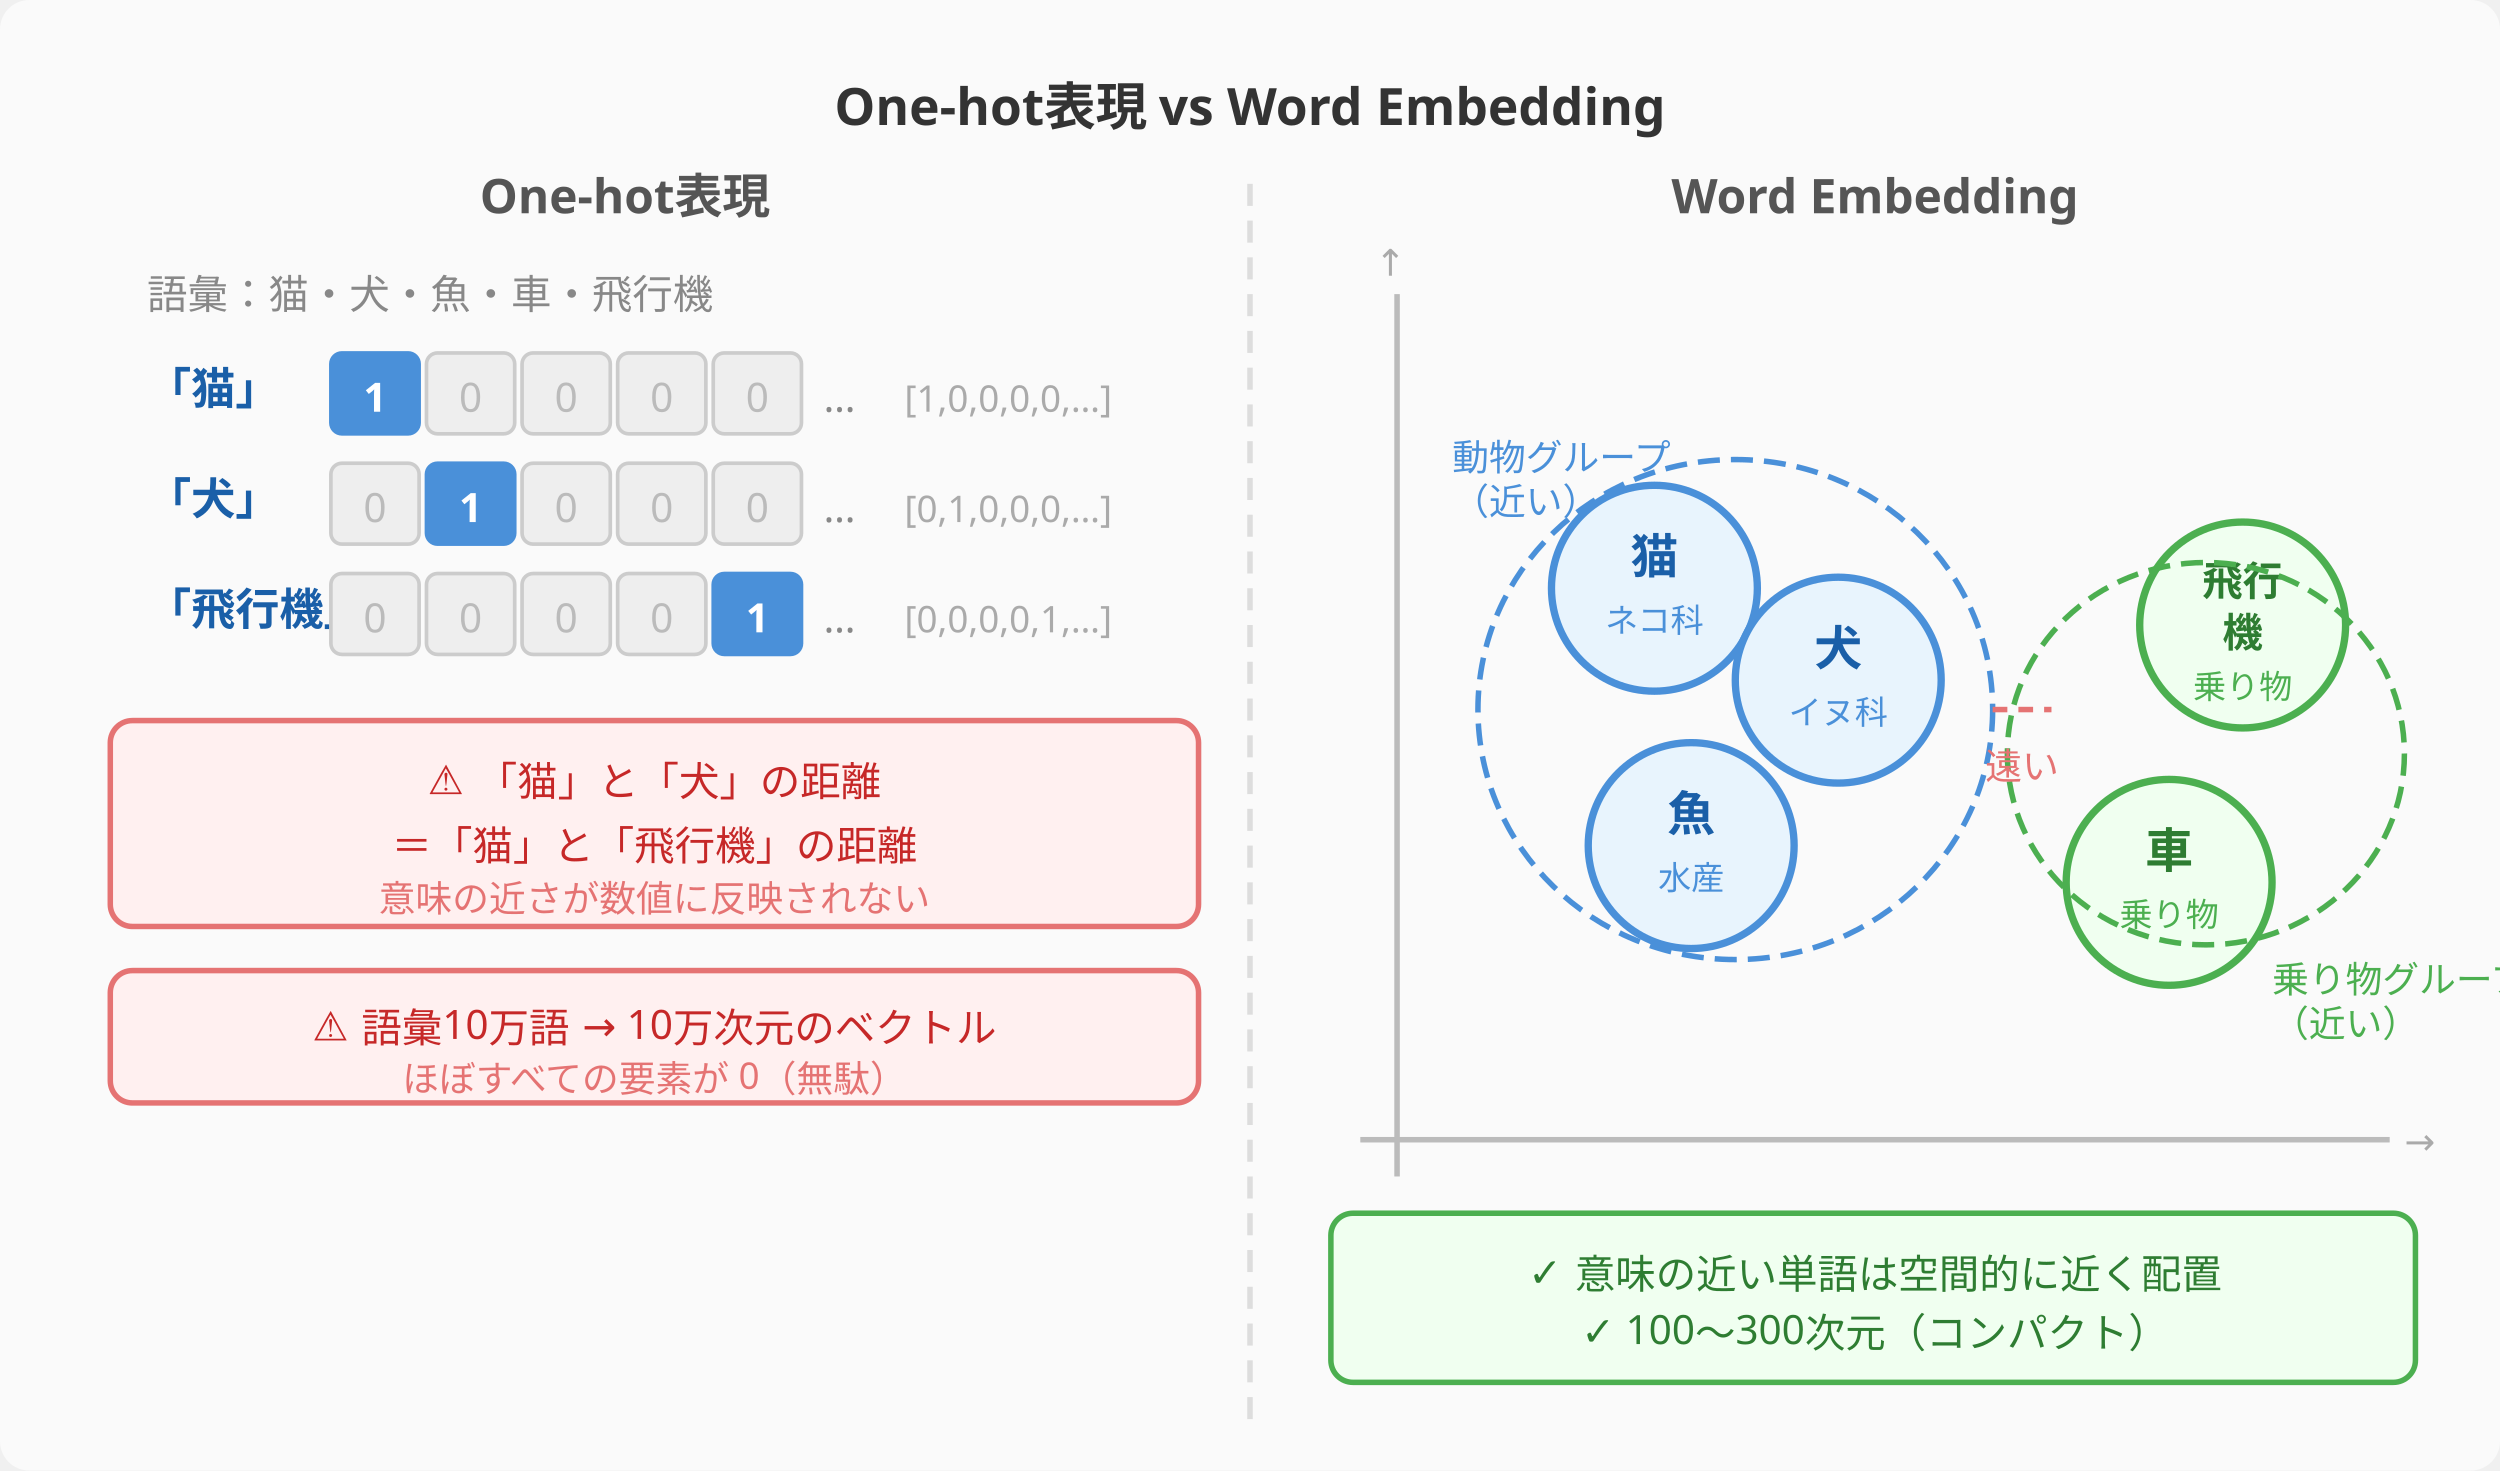
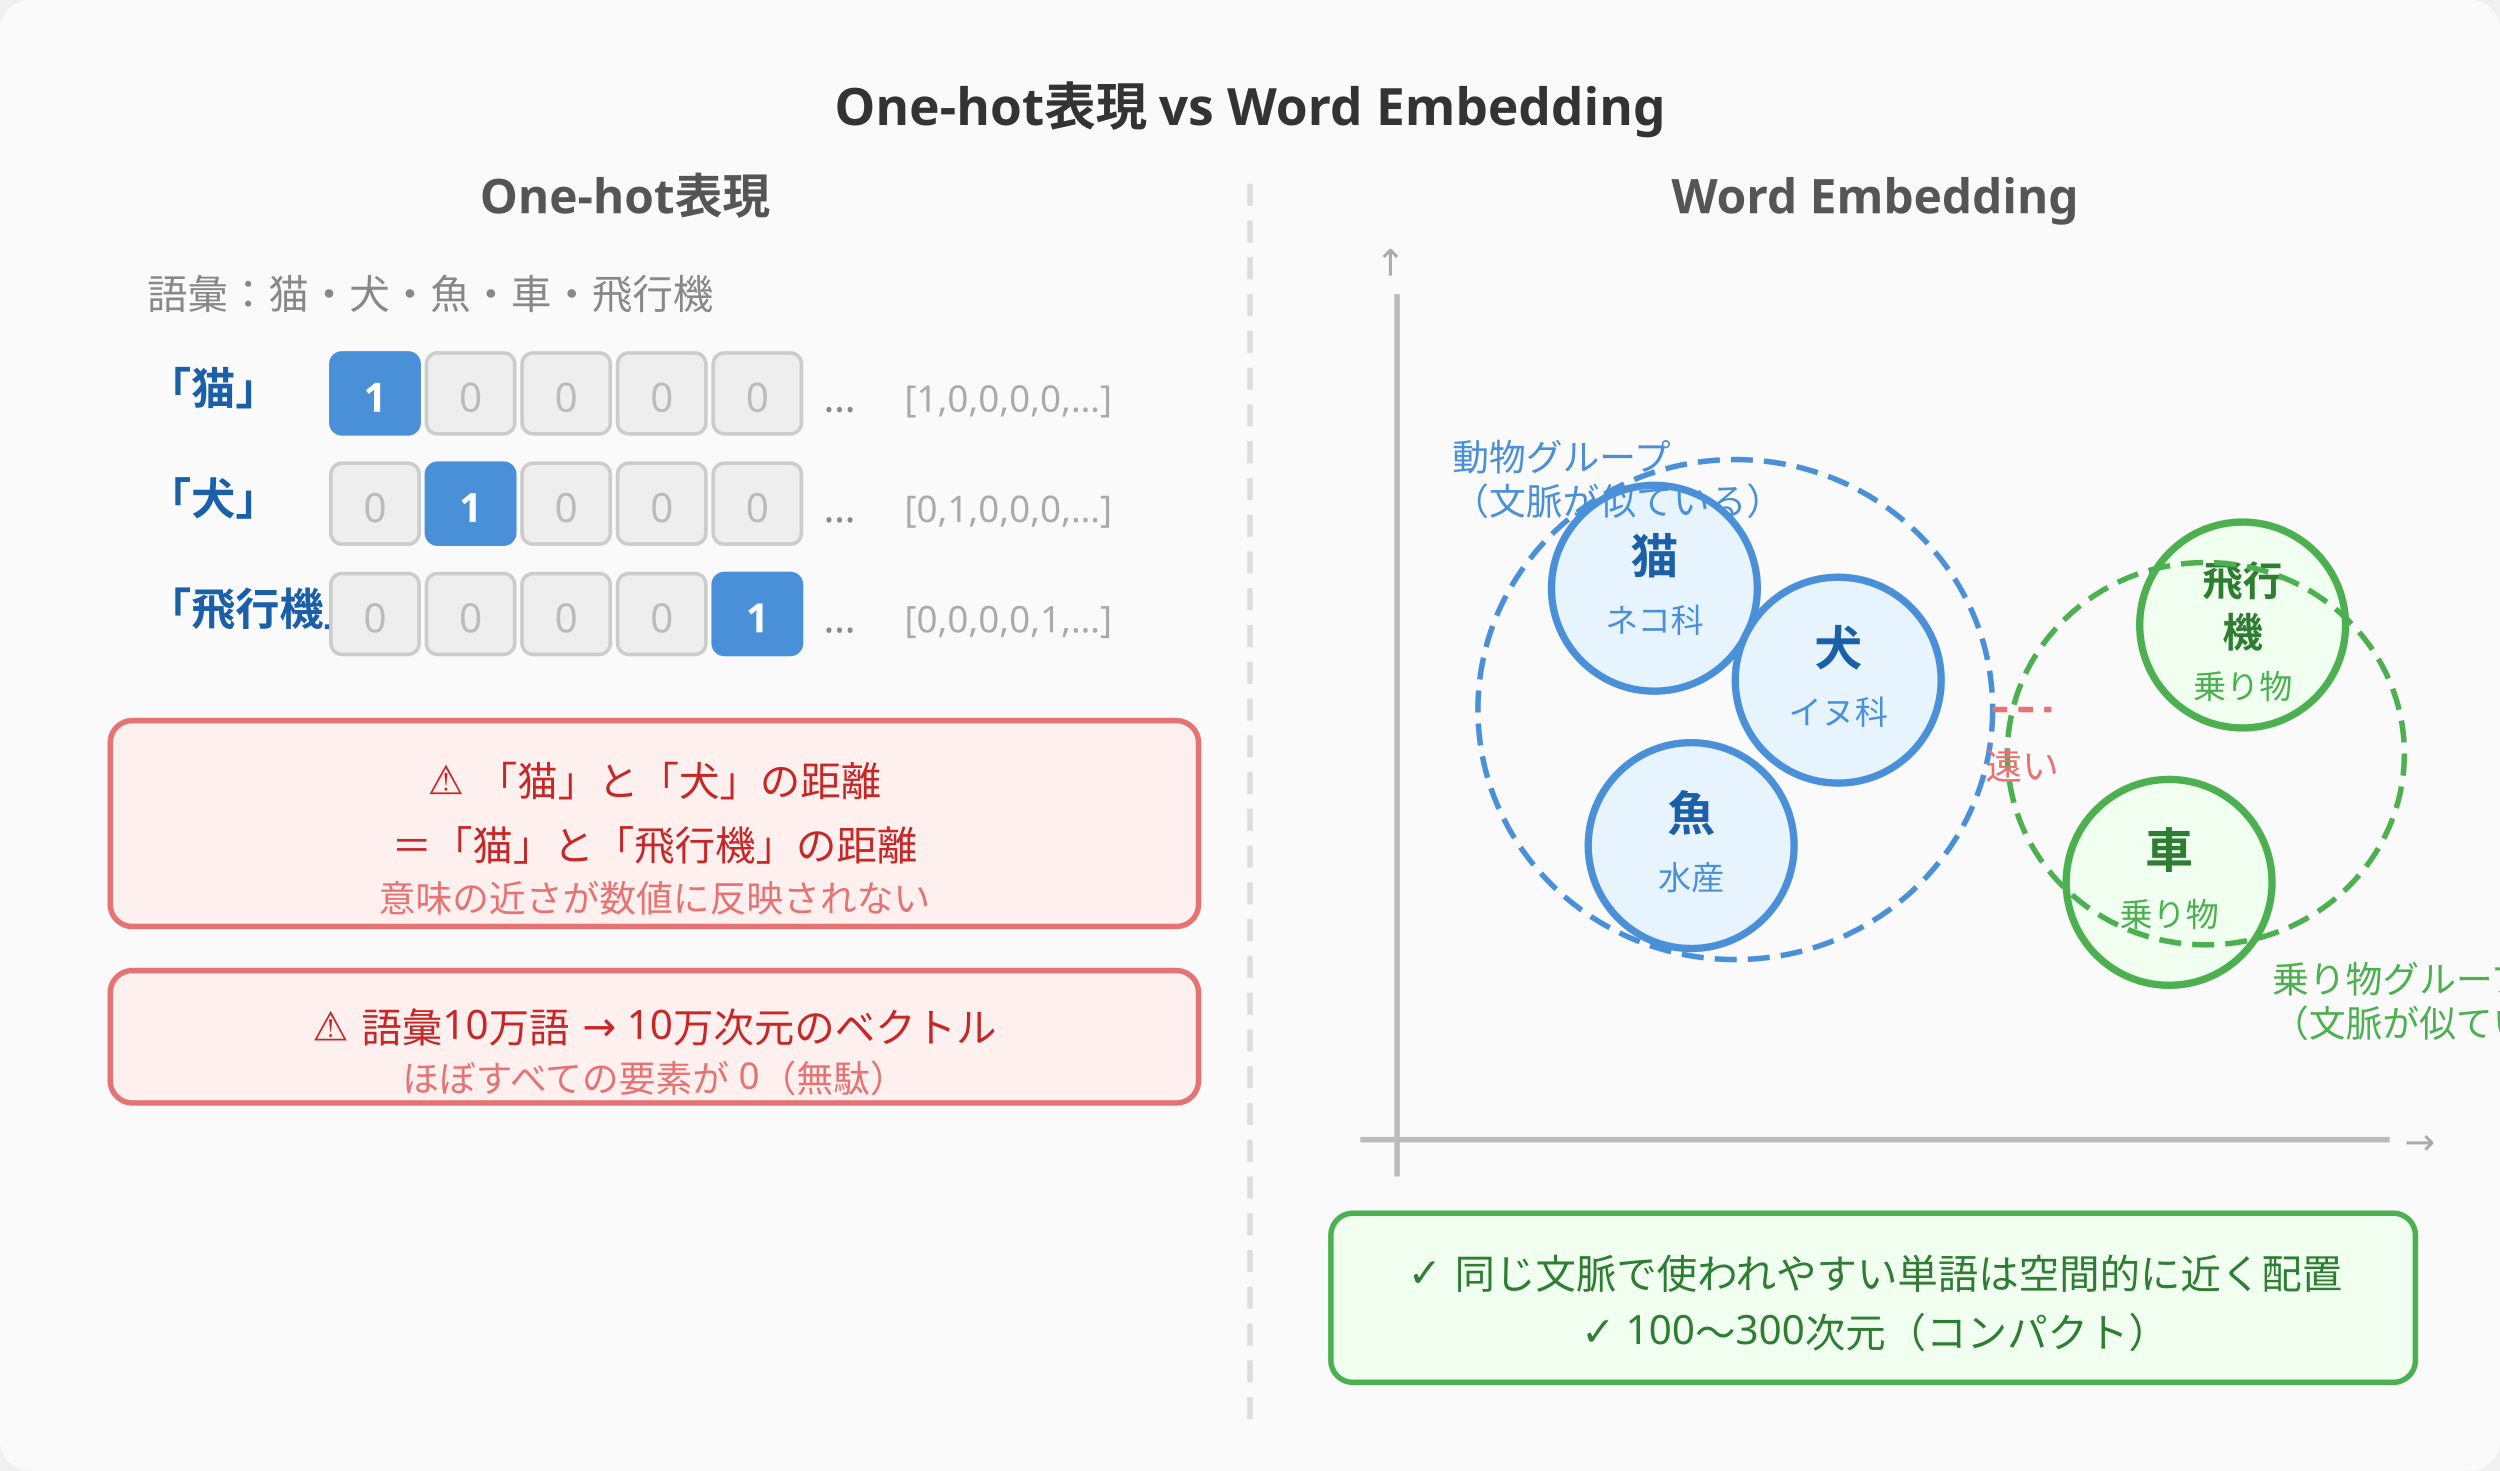
<svg xmlns="http://www.w3.org/2000/svg" viewBox="0 0 680 400" width="100%" font-family="'Hiragino Kaku Gothic Pro', 'Meiryo', sans-serif">
  <rect width="680" height="400" fill="#fafafa" rx="8" />
  <text x="340" y="34" text-anchor="middle" font-size="14" font-weight="bold" fill="#333">One-hot表現 vs Word Embedding</text>
  <line x1="340" y1="50" x2="340" y2="390" stroke="#ddd" stroke-width="1.5" stroke-dasharray="6,4" />
  <text x="170" y="58" text-anchor="middle" font-size="13" font-weight="bold" fill="#555">One-hot表現</text>
  <text x="40" y="84" font-size="11" fill="#888">語彙：猫・犬・魚・車・飛行機</text>
  <text x="40" y="110" font-size="12" fill="#1a5fa8" font-weight="bold">「猫」</text>
  <rect x="90" y="96" width="24" height="22" rx="3" fill="#4a90d9" stroke="#4a90d9" />
  <text x="102" y="112" text-anchor="middle" font-size="11" fill="#fff" font-weight="bold">1</text>
  <rect x="116" y="96" width="24" height="22" rx="3" fill="#eee" stroke="#ccc" />
  <text x="128" y="112" text-anchor="middle" font-size="11" fill="#bbb">0</text>
  <rect x="142" y="96" width="24" height="22" rx="3" fill="#eee" stroke="#ccc" />
  <text x="154" y="112" text-anchor="middle" font-size="11" fill="#bbb">0</text>
  <rect x="168" y="96" width="24" height="22" rx="3" fill="#eee" stroke="#ccc" />
  <text x="180" y="112" text-anchor="middle" font-size="11" fill="#bbb">0</text>
  <rect x="194" y="96" width="24" height="22" rx="3" fill="#eee" stroke="#ccc" />
  <text x="206" y="112" text-anchor="middle" font-size="11" fill="#bbb">0</text>
  <text x="224" y="112" font-size="11" fill="#888">…</text>
  <text x="246" y="112" font-size="10" fill="#aaa">[1,0,0,0,0,…]</text>
  <text x="40" y="140" font-size="12" fill="#1a5fa8" font-weight="bold">「犬」</text>
  <rect x="90" y="126" width="24" height="22" rx="3" fill="#eee" stroke="#ccc" />
  <text x="102" y="142" text-anchor="middle" font-size="11" fill="#bbb">0</text>
  <rect x="116" y="126" width="24" height="22" rx="3" fill="#4a90d9" stroke="#4a90d9" />
  <text x="128" y="142" text-anchor="middle" font-size="11" fill="#fff" font-weight="bold">1</text>
  <rect x="142" y="126" width="24" height="22" rx="3" fill="#eee" stroke="#ccc" />
  <text x="154" y="142" text-anchor="middle" font-size="11" fill="#bbb">0</text>
  <rect x="168" y="126" width="24" height="22" rx="3" fill="#eee" stroke="#ccc" />
  <text x="180" y="142" text-anchor="middle" font-size="11" fill="#bbb">0</text>
  <rect x="194" y="126" width="24" height="22" rx="3" fill="#eee" stroke="#ccc" />
  <text x="206" y="142" text-anchor="middle" font-size="11" fill="#bbb">0</text>
  <text x="224" y="142" font-size="11" fill="#888">…</text>
  <text x="246" y="142" font-size="10" fill="#aaa">[0,1,0,0,0,…]</text>
  <text x="40" y="170" font-size="12" fill="#1a5fa8" font-weight="bold">「飛行機」</text>
  <rect x="90" y="156" width="24" height="22" rx="3" fill="#eee" stroke="#ccc" />
  <text x="102" y="172" text-anchor="middle" font-size="11" fill="#bbb">0</text>
  <rect x="116" y="156" width="24" height="22" rx="3" fill="#eee" stroke="#ccc" />
  <text x="128" y="172" text-anchor="middle" font-size="11" fill="#bbb">0</text>
  <rect x="142" y="156" width="24" height="22" rx="3" fill="#eee" stroke="#ccc" />
  <text x="154" y="172" text-anchor="middle" font-size="11" fill="#bbb">0</text>
  <rect x="168" y="156" width="24" height="22" rx="3" fill="#eee" stroke="#ccc" />
  <text x="180" y="172" text-anchor="middle" font-size="11" fill="#bbb">0</text>
  <rect x="194" y="156" width="24" height="22" rx="3" fill="#4a90d9" stroke="#4a90d9" />
  <text x="206" y="172" text-anchor="middle" font-size="11" fill="#fff" font-weight="bold">1</text>
  <text x="224" y="172" font-size="11" fill="#888">…</text>
  <text x="246" y="172" font-size="10" fill="#aaa">[0,0,0,0,1,…]</text>
  <rect x="30" y="196" width="296" height="56" rx="6" fill="#fff0f0" stroke="#e57373" stroke-width="1.5" />
  <text x="178" y="216" text-anchor="middle" font-size="11" fill="#c62828">⚠ 「猫」と「犬」の距離</text>
  <text x="178" y="234" text-anchor="middle" font-size="11" fill="#c62828">＝「猫」と「飛行機」の距離</text>
  <text x="178" y="248" text-anchor="middle" font-size="10" fill="#e57373">意味の近さが数値に反映されない</text>
  <rect x="30" y="264" width="296" height="36" rx="6" fill="#fff0f0" stroke="#e57373" stroke-width="1.5" />
  <text x="178" y="283" text-anchor="middle" font-size="11" fill="#c62828">⚠ 語彙10万語 → 10万次元のベクトル</text>
  <text x="178" y="297" text-anchor="middle" font-size="10" fill="#e57373">ほぼすべての要素が 0（無駄）</text>
  <text x="510" y="58" text-anchor="middle" font-size="13" font-weight="bold" fill="#555">Word Embedding</text>
  <line x1="370" y1="310" x2="650" y2="310" stroke="#bbb" stroke-width="1.5" />
  <line x1="380" y1="320" x2="380" y2="80" stroke="#bbb" stroke-width="1.5" />
  <text x="654" y="314" font-size="10" fill="#aaa">→</text>
  <text x="374" y="75" font-size="10" fill="#aaa">↑</text>
  <circle cx="450" cy="160" r="28" fill="#e8f4fd" stroke="#4a90d9" stroke-width="2" />
  <text x="450" y="156" text-anchor="middle" font-size="13" font-weight="bold" fill="#1a5fa8">猫</text>
  <text x="450" y="172" text-anchor="middle" font-size="9" fill="#4a90d9">ネコ科</text>
  <circle cx="500" cy="185" r="28" fill="#e8f4fd" stroke="#4a90d9" stroke-width="2" />
  <text x="500" y="181" text-anchor="middle" font-size="13" font-weight="bold" fill="#1a5fa8">犬</text>
  <text x="500" y="197" text-anchor="middle" font-size="9" fill="#4a90d9">イヌ科</text>
  <circle cx="460" cy="230" r="28" fill="#e8f4fd" stroke="#4a90d9" stroke-width="2" />
  <text x="460" y="226" text-anchor="middle" font-size="13" font-weight="bold" fill="#1a5fa8">魚</text>
  <text x="460" y="242" text-anchor="middle" font-size="9" fill="#4a90d9">水産</text>
  <circle cx="590" cy="240" r="28" fill="#f0fff0" stroke="#4caf50" stroke-width="2" />
  <text x="590" y="236" text-anchor="middle" font-size="13" font-weight="bold" fill="#2e7d32">車</text>
  <text x="590" y="252" text-anchor="middle" font-size="9" fill="#4caf50">乗り物</text>
  <circle cx="610" cy="170" r="28" fill="#f0fff0" stroke="#4caf50" stroke-width="2" />
  <text x="610" y="162" text-anchor="middle" font-size="11" font-weight="bold" fill="#2e7d32">飛行</text>
  <text x="610" y="176" text-anchor="middle" font-size="11" font-weight="bold" fill="#2e7d32">機</text>
  <text x="610" y="190" text-anchor="middle" font-size="9" fill="#4caf50">乗り物</text>
  <ellipse cx="472" cy="193" rx="70" ry="68" fill="none" stroke="#4a90d9" stroke-width="1.5" stroke-dasharray="6,3" />
  <text x="395" y="128" font-size="10" fill="#4a90d9">動物グループ</text>
-   <text x="395" y="140" font-size="10" fill="#4a90d9">（近い）</text>
+   <text x="395" y="140" font-size="10" fill="#4a90d9">（文脈が似ている）</text>
  <ellipse cx="600" cy="205" rx="54" ry="52" fill="none" stroke="#4caf50" stroke-width="1.5" stroke-dasharray="6,3" />
  <text x="618" y="270" font-size="10" fill="#4caf50">乗り物グループ</text>
-   <text x="618" y="282" font-size="10" fill="#4caf50">（近い）</text>
+   <text x="618" y="282" font-size="10" fill="#4caf50">（文脈が似ている）</text>
  <line x1="542" y1="193" x2="558" y2="193" stroke="#e57373" stroke-width="1.5" stroke-dasharray="4,3" />
  <text x="550" y="212" text-anchor="middle" font-size="10" fill="#e57373">遠い</text>
  <rect x="362" y="330" width="295" height="46" rx="6" fill="#f0fff0" stroke="#4caf50" stroke-width="1.5" />
-   <text x="510" y="350" text-anchor="middle" font-size="11" fill="#2e7d32">✓ 意味の近い単語は空間的に近く配置</text>
+   <text x="510" y="350" text-anchor="middle" font-size="11" fill="#2e7d32">✓ 同じ文脈で使われやすい単語は空間的に近く配置</text>
  <text x="510" y="366" text-anchor="middle" font-size="11" fill="#2e7d32">✓ 100〜300次元（コンパクト）</text>
</svg>
